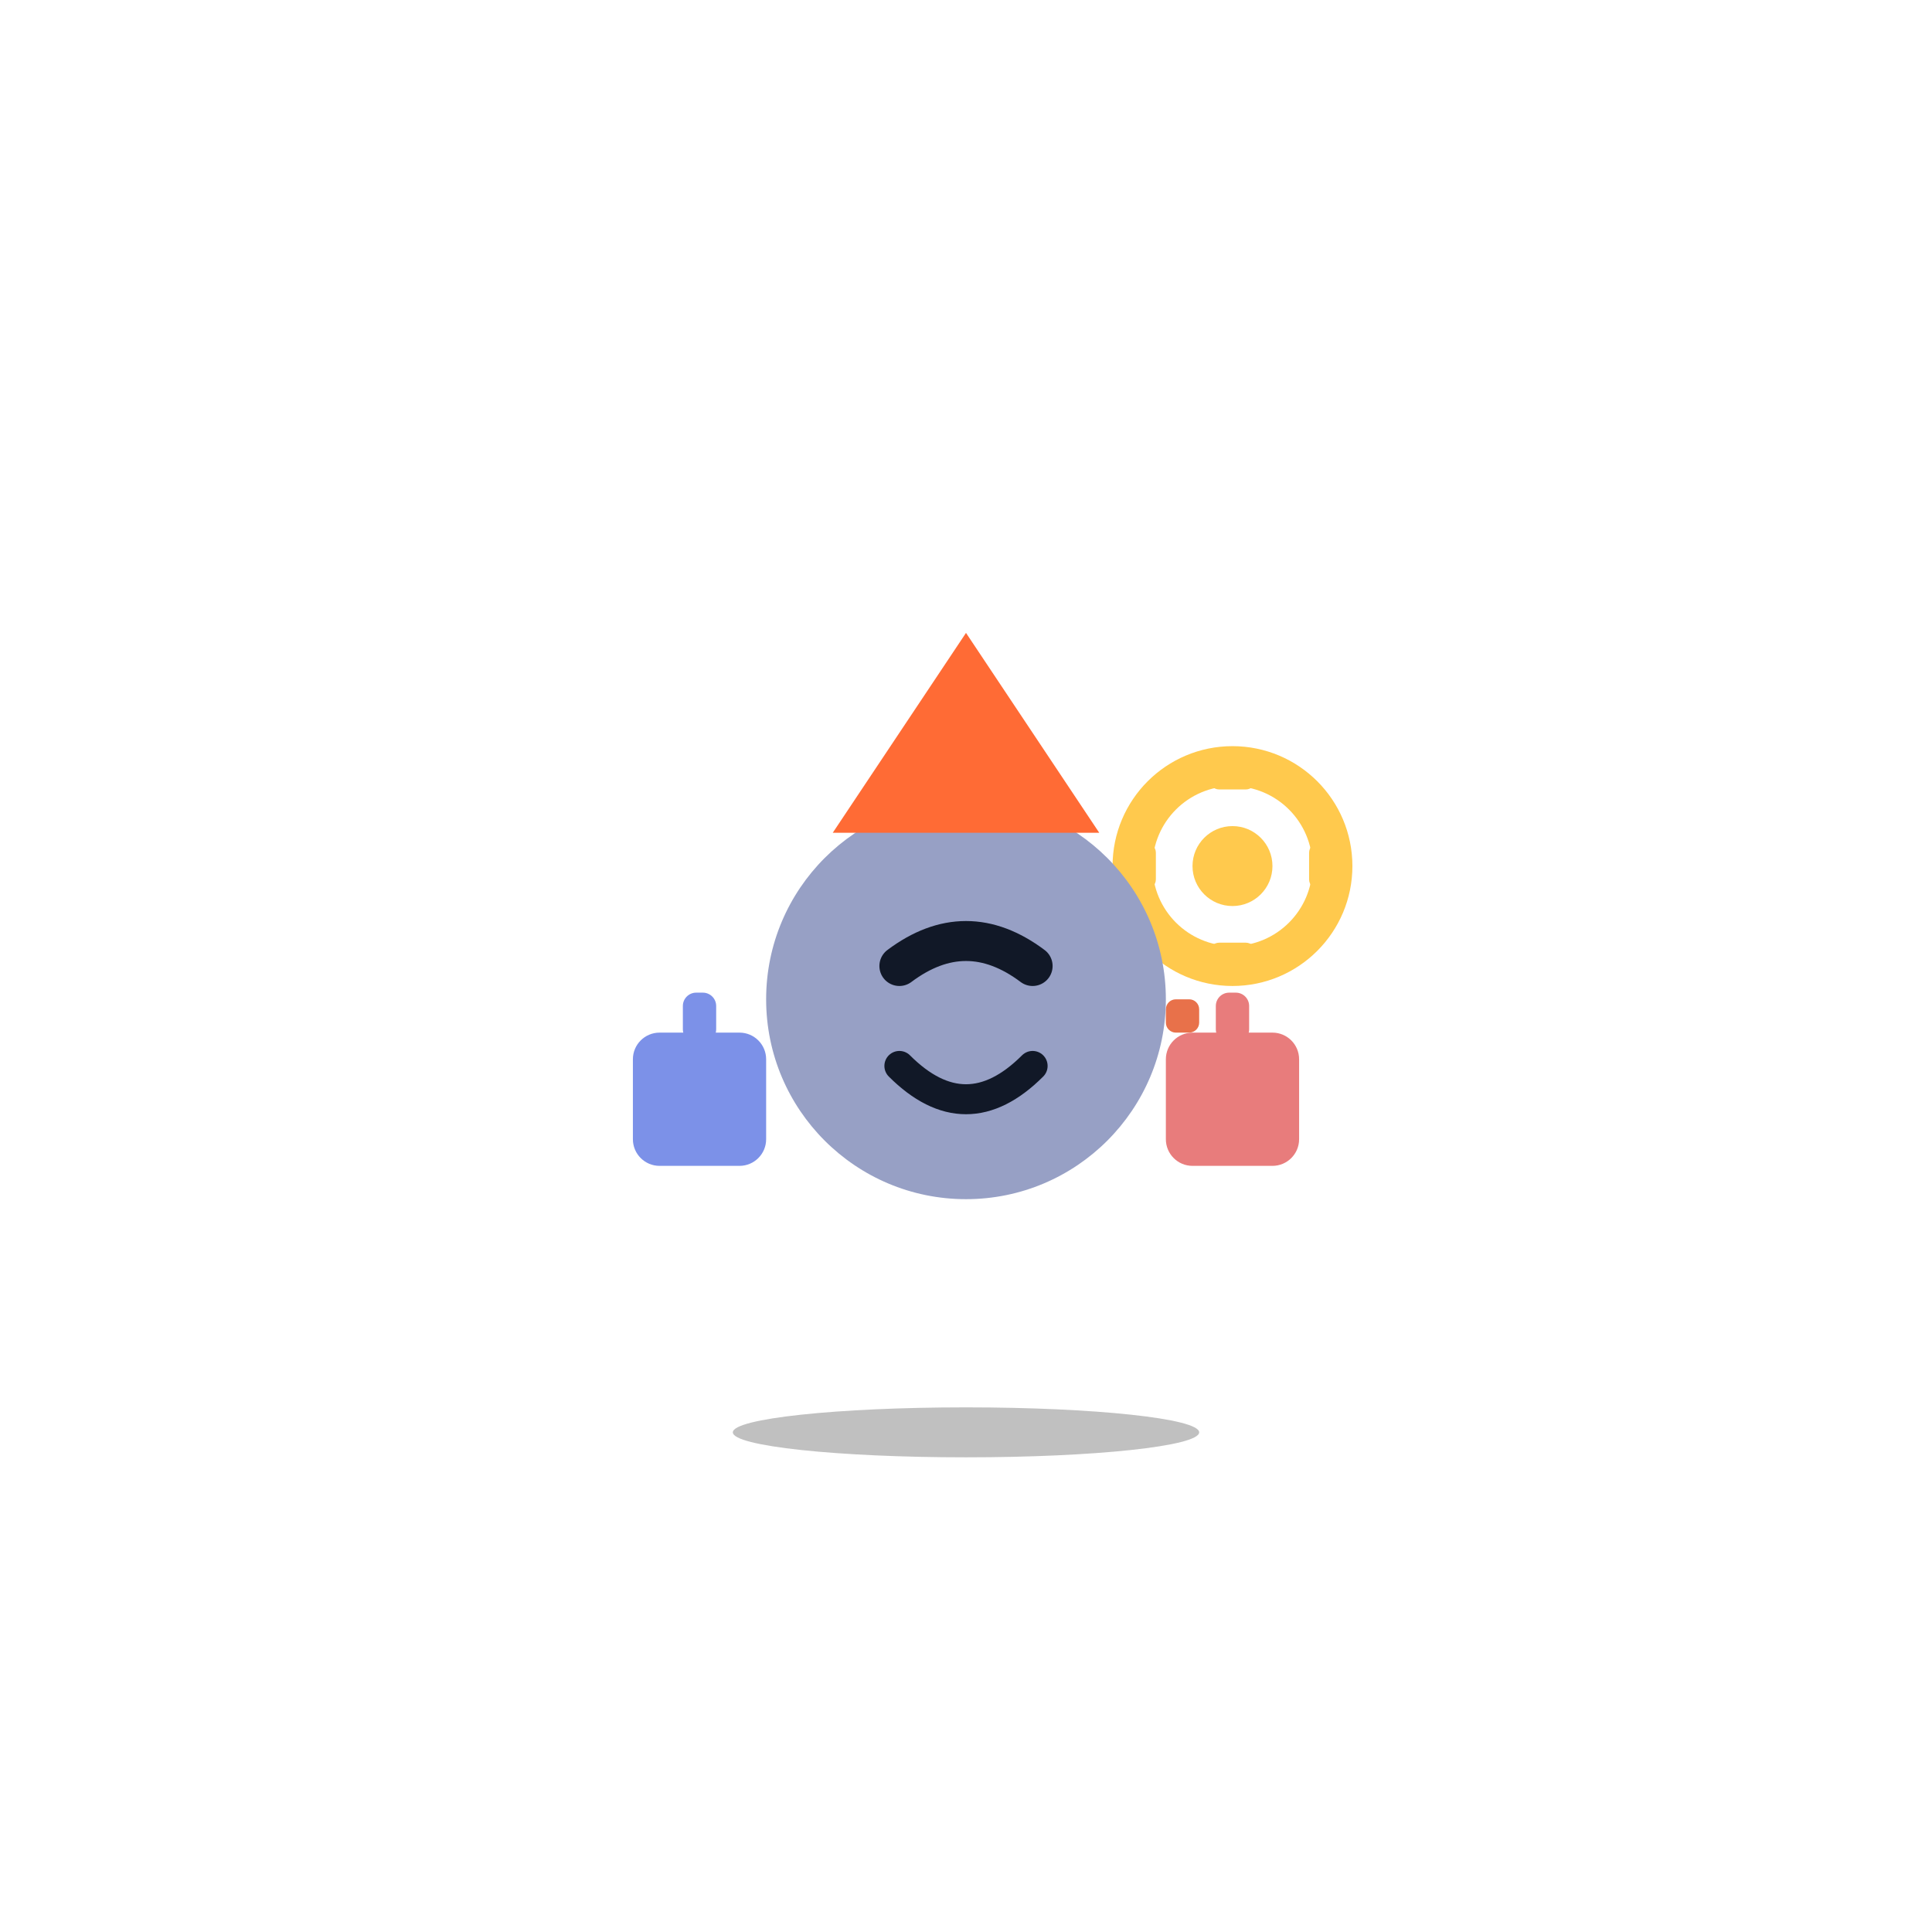
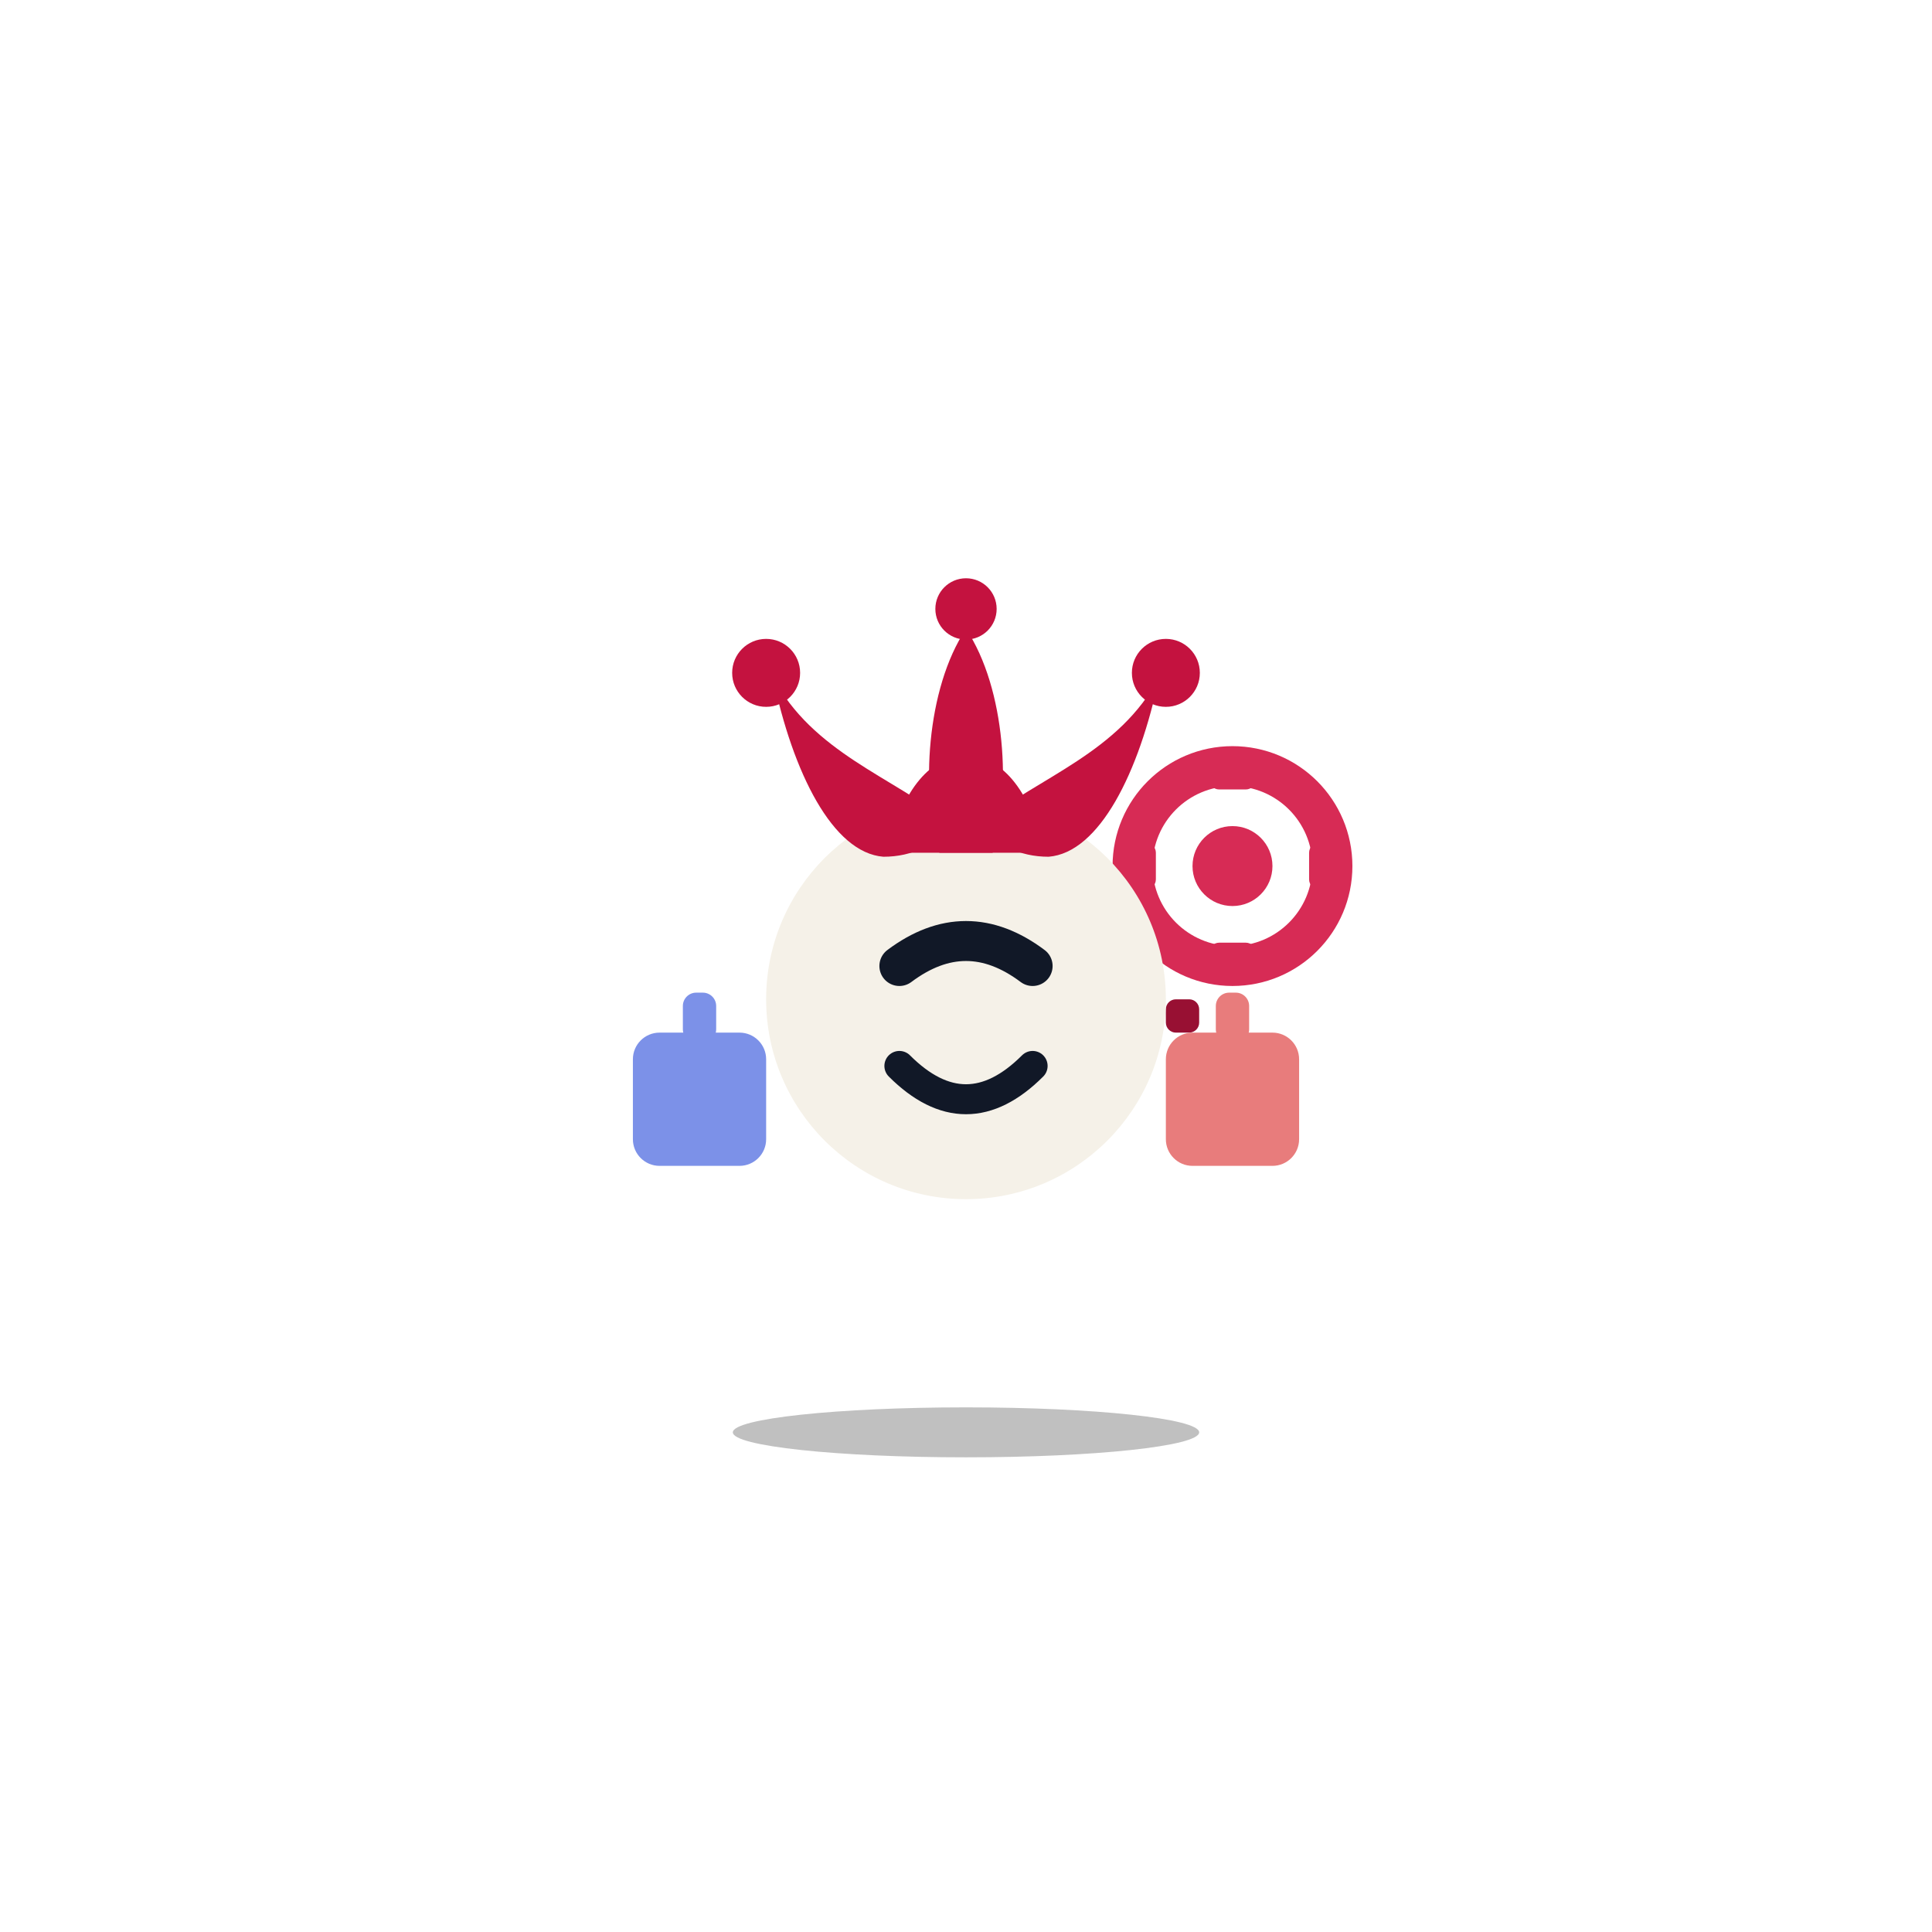
<svg xmlns="http://www.w3.org/2000/svg" viewBox="-18 -18 58 58" width="500" height="500" fill="none">
  <defs>
    <style>
    .bd-all {
      transform-origin: 11px 17px;
      animation: bd-bounce 0.55s cubic-bezier(0.36,0.07,0.19,0.97) infinite;
    }
    .bd-gear {
      transform-origin: 19px 8px;
      animation: bd-spin 2s linear infinite;
    }
    .bd-block-l {
      transform-origin: 4px 16px;
      animation: bd-wobble-l 0.55s ease-in-out infinite alternate;
    }
    .bd-block-r {
      transform-origin: 18px 16px;
      animation: bd-wobble-r 0.55s ease-in-out infinite alternate;
    }
    .bd-spark1 { animation: bd-spark 1s ease-out infinite; animation-delay: 0s; }
    .bd-spark2 { animation: bd-spark 1s ease-out infinite; animation-delay: 0.33s; }
    .bd-spark3 { animation: bd-spark 1s ease-out infinite; animation-delay: 0.66s; }
    .bd-shadow {
      transform-origin: 11px 25px;
      animation: bd-shadow 0.55s cubic-bezier(0.36,0.07,0.19,0.97) infinite;
    }
    @keyframes bd-bounce {
      0%,100% { transform: translateY(0) scaleY(1) scaleX(1); }
      30%     { transform: translateY(-3px) scaleY(1.06) scaleX(0.95); }
      60%     { transform: translateY(1.5px) scaleY(0.94) scaleX(1.05); }
    }
    @keyframes bd-spin {
      from { transform: rotate(0deg); }
      to   { transform: rotate(360deg); }
    }
    @keyframes bd-wobble-l {
      from { transform: rotate(-10deg) translateY(0); }
      to   { transform: rotate(5deg) translateY(-2px); }
    }
    @keyframes bd-wobble-r {
      from { transform: rotate(10deg) translateY(-2px); }
      to   { transform: rotate(-5deg) translateY(0); }
    }
    @keyframes bd-spark {
      0%   { transform: translate(0,0) scale(1); opacity: 1; }
      100% { transform: translate(3px,-6px) scale(0.2); opacity: 0; }
    }
    @keyframes bd-shadow {
      0%,100% { transform: scaleX(1); opacity: 0.3; }
      30%     { transform: scaleX(0.8); opacity: 0.15; }
      60%     { transform: scaleX(1.1); opacity: 0.35; }
    }
  </style>
  </defs>
  <ellipse class="bd-shadow" cx="11" cy="25" rx="7" ry="0.75" fill="#c0c0c0" />
  <g class="bd-all">
    <g class="bd-gear">
-       <circle cx="19" cy="8" r="3" fill="none" stroke="#ffc94d" stroke-width="1.2" />
-       <circle cx="19" cy="8" r="1.2" fill="#ffc94d" />
-       <rect x="18.3" y="4.5" width="1.4" height="1.2" rx="0.3" fill="#ffc94d" />
-       <rect x="18.3" y="10.3" width="1.4" height="1.2" rx="0.3" fill="#ffc94d" />
-       <rect x="15.5" y="7.3" width="1.2" height="1.4" rx="0.3" fill="#ffc94d" />
-       <rect x="21.3" y="7.3" width="1.2" height="1.4" rx="0.3" fill="#ffc94d" />
+       <circle cx="19" cy="8" r="3" fill="none" stroke="#d72b55" stroke-width="1.2" />
+       <circle cx="19" cy="8" r="1.2" fill="#d72b55" />
+       <rect x="18.3" y="4.5" width="1.4" height="1.2" rx="0.3" fill="#d72b55" />
+       <rect x="18.3" y="10.3" width="1.4" height="1.2" rx="0.3" fill="#d72b55" />
+       <rect x="15.5" y="7.3" width="1.2" height="1.4" rx="0.3" fill="#d72b55" />
+       <rect x="21.3" y="7.3" width="1.2" height="1.4" rx="0.3" fill="#d72b55" />
    </g>
-     <rect class="bd-spark1" x="17" y="12" width="1" height="1" rx="0.3" fill="#e8714a" />
+     <rect class="bd-spark1" x="17" y="12" width="1" height="1" rx="0.3" fill="#981033" />
    <rect class="bd-spark2" x="19" y="14" width="0.8" height="0.8" rx="0.2" fill="#FF9500" />
-     <rect class="bd-spark3" x="15" y="13" width="0.7" height="0.7" rx="0.2" fill="#e8714a" />
+     <rect class="bd-spark3" x="15" y="13" width="0.7" height="0.7" rx="0.2" fill="#981033" />
    <g class="bd-block-l">
      <rect x="1" y="13" width="4" height="4" rx="0.8" fill="#7c91e8" />
      <rect x="2.5" y="11.8" width="1" height="1.5" rx="0.4" fill="#7c91e8" />
    </g>
    <g class="bd-block-r">
      <rect x="17" y="13" width="4" height="4" rx="0.8" fill="#e87c7c" />
      <rect x="18.5" y="11.8" width="1" height="1.5" rx="0.4" fill="#e87c7c" />
    </g>
-     <rect x="5" y="6" width="12" height="12" rx="6" fill="#97A0C5" />
-     <polygon points="11,1 15,7 7,7" fill="#FF6B35" />
+     <rect x="5" y="6" width="12" height="12" rx="6" fill="#f5f1e8" />
+     <g class="pet-hat" transform="translate(11.00 7.00) rotate(0.0)">
+       <path d="M-0.48 -0.30 C-2.20 -1.68 -4.60 -2.40 -5.80 -4.68 C-5.20 -1.80 -4.00 0.60 -2.48 0.72 C-1.60 0.72 -0.88 0.36 -0.48 -0.30 Z" fill="#c4123f" />
+       <path d="M0.48 -0.30 C2.20 -1.68 4.60 -2.40 5.80 -4.68 C5.20 -1.80 4.00 0.60 2.48 0.72 C1.60 0.72 0.88 0.36 0.48 -0.30 Z" fill="#c4123f" />
+       <path d="M-2.32 0.60 C-1.60 -3.30 1.60 -3.30 2.32 0.60 Z" fill="#c4123f" />
+       <path d="M0 -6.12 C-1.20 -4.32 -1.36 -1.20 -0.80 0.60 L0.80 0.60 C1.36 -1.20 1.20 -4.32 0 -6.12 Z" fill="#c4123f" />
+       <circle cx="-6.00" cy="-4.80" r="1.02" fill="#c4123f" />
+       <circle cx="6.00" cy="-4.80" r="1.02" fill="#c4123f" />
+       <circle cx="0" cy="-6.72" r="0.92" fill="#c4123f" />
+     </g>
    <path d="M9 11 Q11 9.5 13 11" stroke="#111827" stroke-width="1.2" stroke-linecap="round" fill="none" />
    <path d="M9 14 Q11 16 13 14" stroke="#111827" stroke-width="0.9" stroke-linecap="round" fill="none" />
  </g>
</svg>
